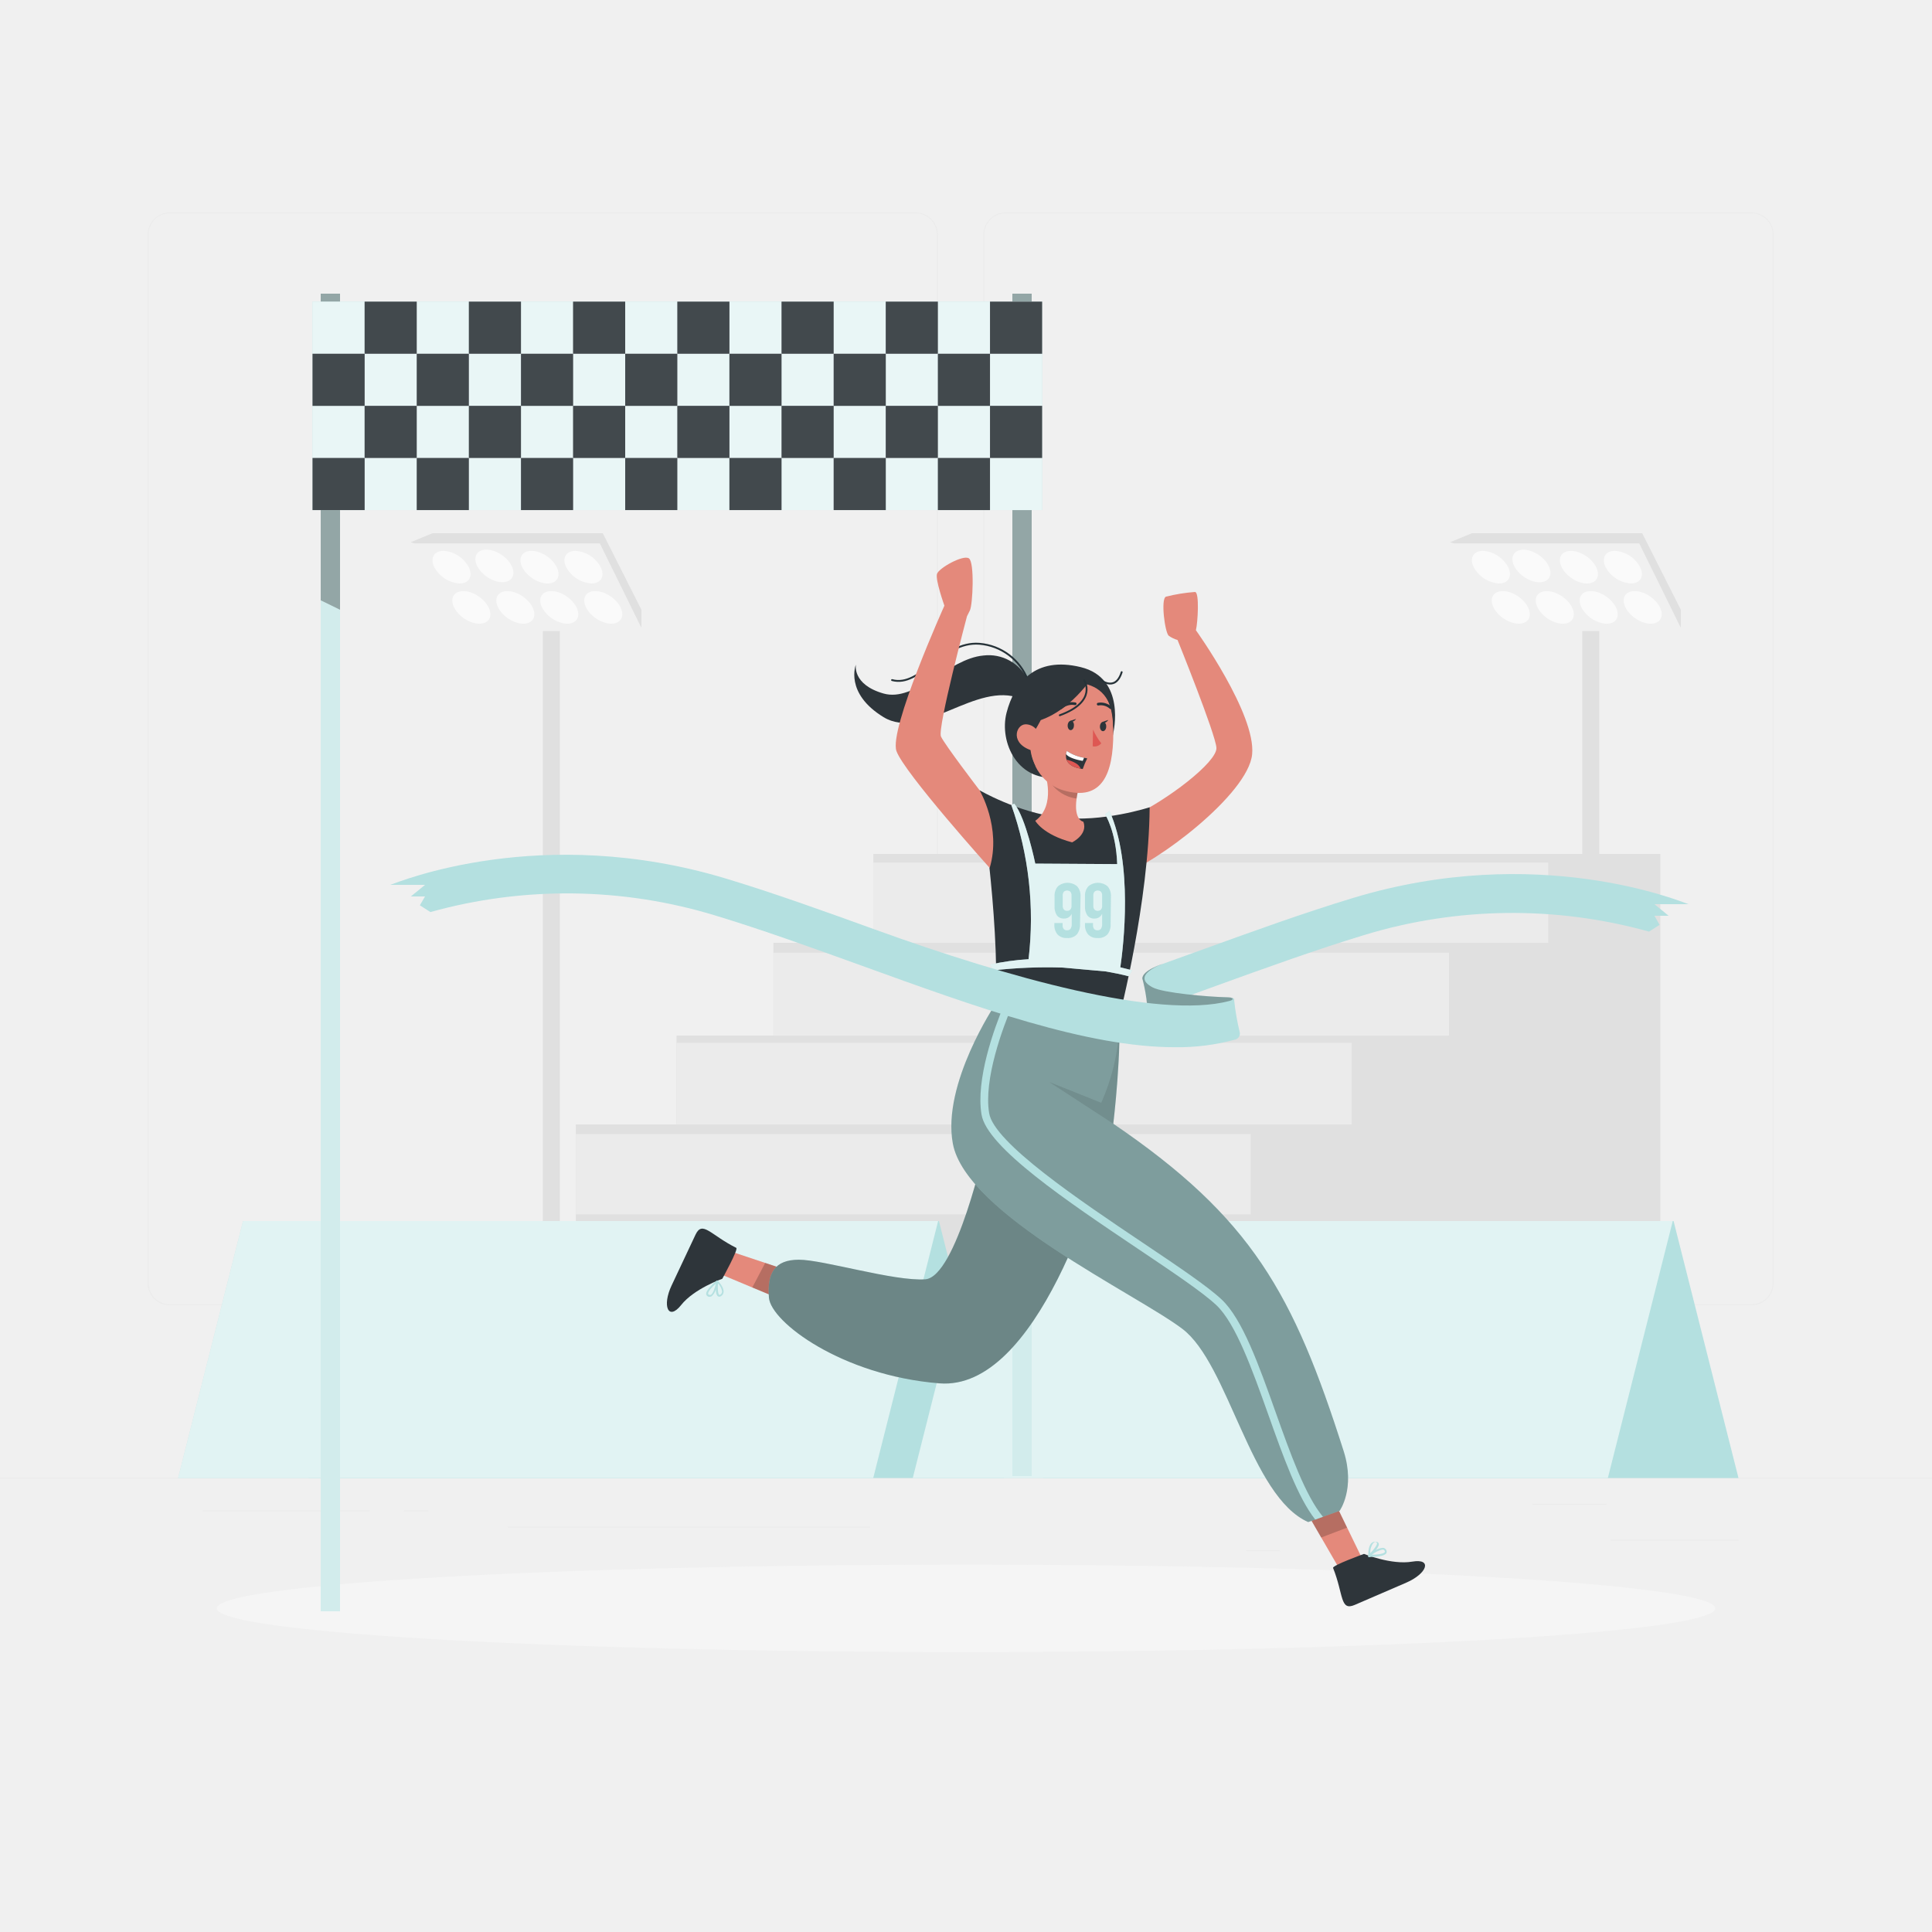
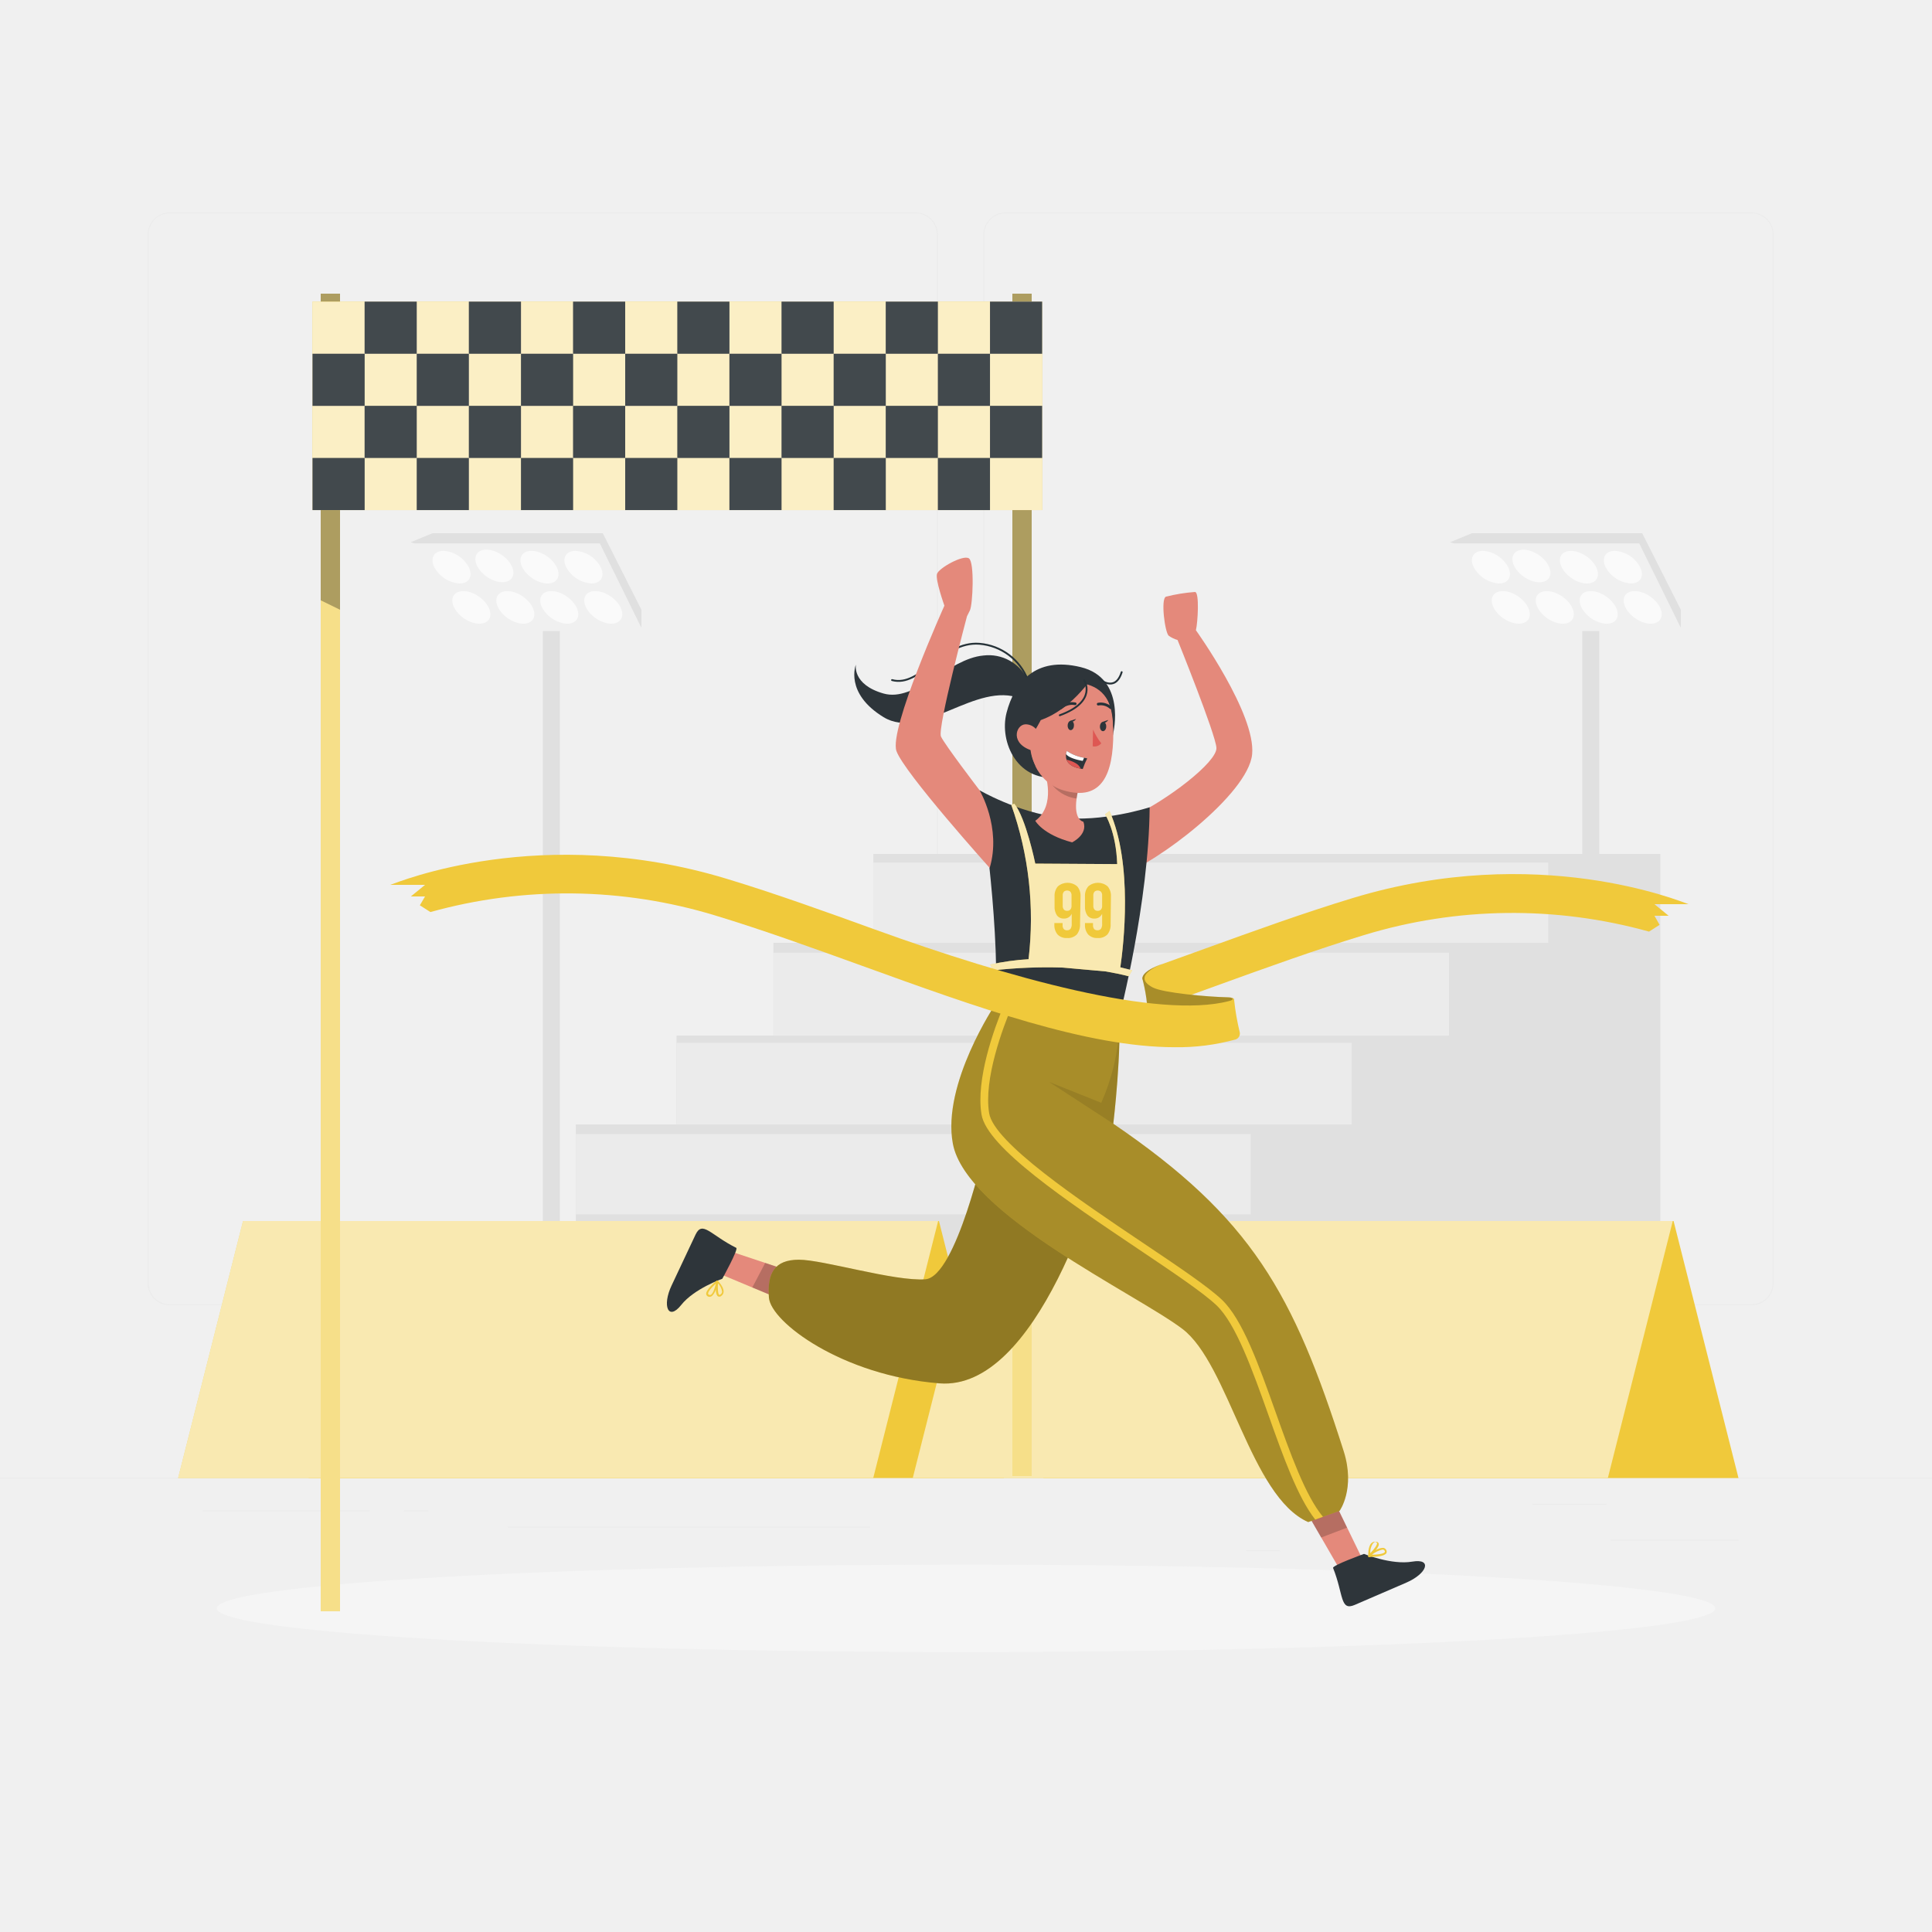
<svg xmlns="http://www.w3.org/2000/svg" viewBox="0 0 500 500">
  <g id="freepik--background-complete--inject-370">
    <rect y="382.4" width="500" height="0.25" style="fill:#ebebeb" />
    <rect x="416.78" y="398.49" width="33.12" height="0.25" style="fill:#ebebeb" />
    <rect x="322.53" y="401.21" width="8.69" height="0.25" style="fill:#ebebeb" />
    <rect x="396.59" y="389.21" width="19.19" height="0.25" style="fill:#ebebeb" />
    <rect x="52.46" y="390.89" width="43.19" height="0.25" style="fill:#ebebeb" />
    <rect x="104.56" y="390.89" width="6.33" height="0.25" style="fill:#ebebeb" />
    <rect x="131.47" y="395.11" width="93.68" height="0.25" style="fill:#ebebeb" />
    <path d="M237,337.8H43.91a5.71,5.71,0,0,1-5.7-5.71V60.66A5.71,5.71,0,0,1,43.91,55H237a5.71,5.71,0,0,1,5.71,5.71V332.09A5.71,5.71,0,0,1,237,337.8ZM43.91,55.2a5.46,5.46,0,0,0-5.45,5.46V332.09a5.46,5.46,0,0,0,5.45,5.46H237a5.47,5.47,0,0,0,5.46-5.46V60.66A5.47,5.47,0,0,0,237,55.2Z" style="fill:#ebebeb" />
    <path d="M453.31,337.8H260.21a5.72,5.72,0,0,1-5.71-5.71V60.66A5.72,5.72,0,0,1,260.21,55h193.1A5.71,5.71,0,0,1,459,60.66V332.09A5.71,5.71,0,0,1,453.31,337.8ZM260.21,55.2a5.47,5.47,0,0,0-5.46,5.46V332.09a5.47,5.47,0,0,0,5.46,5.46h193.1a5.47,5.47,0,0,0,5.46-5.46V60.66a5.47,5.47,0,0,0-5.46-5.46Z" style="fill:#ebebeb" />
    <polygon points="375.31 140.31 380.93 138 425 138 435 157.8 435 163 375.31 140.31" style="fill:#e0e0e0" />
    <rect x="409.49" y="155.36" width="4.4" height="164.31" style="fill:#e0e0e0" />
    <polygon points="435.41 163.32 386.74 163.32 375.57 140.64 424.24 140.64 435.41 163.32" style="fill:#f0f0f0" />
    <path d="M390.32,146.78c1.15,2.33.08,4.22-2.38,4.22a8.07,8.07,0,0,1-6.55-4.22c-1.14-2.33-.08-4.22,2.39-4.22A8,8,0,0,1,390.32,146.78Z" style="fill:#fafafa" />
    <ellipse cx="397.24" cy="146.78" rx="3.42" ry="5.51" transform="matrix(0.57, -0.82, 0.82, 0.57, 49.55, 388.55)" style="fill:#fafafa" />
    <ellipse cx="408.62" cy="146.78" rx="3.42" ry="5.51" transform="translate(54.41 397.88) rotate(-55.09)" style="fill:#fafafa" />
    <path d="M424.46,146.78c1.15,2.33.08,4.22-2.38,4.22a8.07,8.07,0,0,1-6.55-4.22c-1.14-2.33-.08-4.22,2.39-4.22A8,8,0,0,1,424.46,146.78Z" style="fill:#fafafa" />
    <ellipse cx="390.98" cy="157.18" rx="3.42" ry="5.51" transform="translate(38.34 387.86) rotate(-55.09)" style="fill:#fafafa" />
    <ellipse cx="402.36" cy="157.18" rx="3.42" ry="5.51" transform="translate(43.21 397.2) rotate(-55.09)" style="fill:#fafafa" />
    <ellipse cx="413.74" cy="157.18" rx="3.42" ry="5.51" transform="translate(48.07 406.53) rotate(-55.09)" style="fill:#fafafa" />
    <ellipse cx="425.12" cy="157.18" rx="3.42" ry="5.51" transform="translate(52.94 415.86) rotate(-55.09)" style="fill:#fafafa" />
    <polygon points="106.31 140.31 111.93 138 156 138 166 157.8 166 163 106.31 140.31" style="fill:#e0e0e0" />
    <rect x="140.49" y="155.36" width="4.4" height="164.31" style="fill:#e0e0e0" />
    <polygon points="166.41 163.32 117.74 163.32 106.57 140.64 155.24 140.64 166.41 163.32" style="fill:#f0f0f0" />
    <path d="M121.32,146.78c1.15,2.33.08,4.22-2.38,4.22a8.07,8.07,0,0,1-6.55-4.22c-1.14-2.33-.08-4.22,2.39-4.22A8,8,0,0,1,121.32,146.78Z" style="fill:#fafafa" />
    <ellipse cx="128.24" cy="146.78" rx="3.42" ry="5.51" transform="matrix(0.57, -0.82, 0.82, 0.57, -65.51, 167.95)" style="fill:#fafafa" />
    <ellipse cx="139.62" cy="146.78" rx="3.42" ry="5.51" transform="translate(-60.65 177.28) rotate(-55.09)" style="fill:#fafafa" />
    <path d="M155.46,146.78c1.15,2.33.08,4.22-2.38,4.22a8.07,8.07,0,0,1-6.55-4.22c-1.14-2.33-.08-4.22,2.39-4.22A8,8,0,0,1,155.46,146.78Z" style="fill:#fafafa" />
    <ellipse cx="121.98" cy="157.18" rx="3.42" ry="5.51" transform="translate(-76.72 167.27) rotate(-55.09)" style="fill:#fafafa" />
    <ellipse cx="133.36" cy="157.18" rx="3.42" ry="5.51" transform="translate(-71.85 176.6) rotate(-55.09)" style="fill:#fafafa" />
    <ellipse cx="144.74" cy="157.18" rx="3.42" ry="5.51" transform="translate(-66.99 185.93) rotate(-55.09)" style="fill:#fafafa" />
    <ellipse cx="156.12" cy="157.18" rx="3.42" ry="5.51" transform="translate(-62.12 195.26) rotate(-55.09)" style="fill:#fafafa" />
    <polygon points="429.69 221 226.02 221 226.02 244 200.17 244 200.17 268 175.09 268 175.09 291 149.02 291 149.02 367 429.69 367 429.69 221" style="fill:#e0e0e0" />
    <rect x="226.02" y="223.23" width="174.67" height="20.77" style="fill:#ebebeb" />
    <rect x="200.17" y="246.56" width="174.82" height="21.45" style="fill:#ebebeb" />
    <rect x="175.09" y="269.89" width="174.73" height="21.12" style="fill:#ebebeb" />
    <rect x="149.02" y="293.5" width="174.67" height="20.77" style="fill:#ebebeb" />
  </g>
  <g id="freepik--Shadow--inject-370">
    <ellipse id="freepik--path--inject-370" cx="250" cy="416.24" rx="193.89" ry="11.32" style="fill:#f5f5f5" />
  </g>
  <g id="freepik--Banner--inject-370">
-     <polygon points="259.8 382.52 79.91 382.52 63.12 316 243 316 259.8 382.52" style="fill:#B4E0E0" />
-     <polygon points="242.79 316 62.9 316 46.1 382.52 225.99 382.52 242.79 316" style="fill:#B4E0E0" />
+     <polygon points="259.8 382.52 79.91 382.52 63.12 316 243 316 259.8 382.52" style="fill:#F0C93B" />
+     <polygon points="242.79 316 62.9 316 46.1 382.52 225.99 382.52 242.79 316" style="fill:#F0C93B" />
    <polygon points="242.79 316 62.9 316 46.1 382.52 225.99 382.52 242.79 316" style="fill:#fff;opacity:0.6;isolation:isolate" />
-     <polygon points="449.92 382.52 270.03 382.52 253.24 316 433.12 316 449.92 382.52" style="fill:#B4E0E0" />
-     <polygon points="432.91 316 253.02 316 236.22 382.52 416.11 382.52 432.91 316" style="fill:#B4E0E0" />
+     <polygon points="449.92 382.52 270.03 382.52 253.24 316 433.12 316 449.92 382.52" style="fill:#F0C93B" />
+     <polygon points="432.91 316 253.02 316 236.22 382.52 416.11 382.52 432.91 316" style="fill:#F0C93B" />
    <polygon points="432.91 316 253.02 316 236.22 382.52 416.11 382.52 432.91 316" style="fill:#fff;opacity:0.6;isolation:isolate" />
  </g>
  <g id="freepik--Finish--inject-370">
-     <rect x="262" y="76" width="5" height="306" style="fill:#B4E0E0" />
+     <rect x="262" y="76" width="5" height="306" style="fill:#F0C93B" />
    <rect x="262" y="76" width="5" height="306" style="fill:#fff;opacity:0.4;isolation:isolate" />
    <polygon points="267 76 267 247.75 262 245.31 262 76 267 76" style="opacity:0.3;isolation:isolate" />
-     <rect x="83" y="76" width="5" height="341" style="fill:#B4E0E0" />
+     <rect x="83" y="76" width="5" height="341" style="fill:#F0C93B" />
    <rect x="83" y="76" width="5" height="341" style="fill:#fff;opacity:0.4;isolation:isolate" />
    <polygon points="83 76 88 76 88 157.8 83 155.36 83 76" style="opacity:0.3;isolation:isolate" />
-     <rect x="80.88" y="78.06" width="188.82" height="53.95" style="fill:#B4E0E0" />
+     <rect x="80.88" y="78.06" width="188.82" height="53.95" style="fill:#F0C93B" />
    <rect x="80.88" y="78.06" width="188.82" height="53.95" style="fill:#fff;opacity:0.7;isolation:isolate" />
    <rect x="80.88" y="118.52" width="13.49" height="13.49" style="fill:#2e353a" />
    <rect x="80.88" y="91.55" width="13.49" height="13.49" style="fill:#2e353a" />
    <rect x="94.36" y="105.03" width="13.49" height="13.49" style="fill:#2e353a" />
    <rect x="107.85" y="118.52" width="13.49" height="13.49" style="fill:#2e353a" />
    <rect x="94.36" y="78.06" width="13.49" height="13.49" style="fill:#2e353a" />
    <rect x="107.85" y="91.55" width="13.49" height="13.49" style="fill:#2e353a" />
    <rect x="121.34" y="105.03" width="13.49" height="13.49" style="fill:#2e353a" />
    <rect x="134.83" y="118.52" width="13.49" height="13.49" style="fill:#2e353a" />
    <rect x="121.34" y="78.06" width="13.49" height="13.49" style="fill:#2e353a" />
    <rect x="134.83" y="91.55" width="13.49" height="13.49" style="fill:#2e353a" />
    <rect x="148.31" y="105.03" width="13.49" height="13.49" style="fill:#2e353a" />
    <rect x="161.8" y="118.52" width="13.49" height="13.49" style="fill:#2e353a" />
    <rect x="148.31" y="78.06" width="13.49" height="13.49" style="fill:#2e353a" />
    <rect x="161.8" y="91.55" width="13.49" height="13.49" style="fill:#2e353a" />
    <rect x="175.29" y="105.03" width="13.49" height="13.49" style="fill:#2e353a" />
    <rect x="188.77" y="118.52" width="13.49" height="13.49" style="fill:#2e353a" />
    <rect x="175.29" y="78.06" width="13.49" height="13.49" style="fill:#2e353a" />
    <rect x="188.77" y="91.55" width="13.49" height="13.49" style="fill:#2e353a" />
    <rect x="202.26" y="105.03" width="13.49" height="13.49" style="fill:#2e353a" />
    <rect x="215.75" y="118.52" width="13.49" height="13.49" style="fill:#2e353a" />
    <rect x="202.26" y="78.06" width="13.49" height="13.49" style="fill:#2e353a" />
    <rect x="215.75" y="91.55" width="13.49" height="13.49" style="fill:#2e353a" />
    <rect x="229.23" y="105.03" width="13.49" height="13.49" style="fill:#2e353a" />
    <rect x="242.72" y="118.52" width="13.49" height="13.49" style="fill:#2e353a" />
    <rect x="229.23" y="78.06" width="13.49" height="13.49" style="fill:#2e353a" />
    <rect x="242.72" y="91.55" width="13.49" height="13.49" style="fill:#2e353a" />
    <rect x="256.21" y="105.03" width="13.49" height="13.49" style="fill:#2e353a" />
    <rect x="256.21" y="78.06" width="13.49" height="13.49" style="fill:#2e353a" />
    <g style="opacity:0.1;isolation:isolate">
      <rect x="80.88" y="118.52" width="13.49" height="13.49" style="fill:#fff" />
      <rect x="80.88" y="91.55" width="13.49" height="13.49" style="fill:#fff" />
      <rect x="94.36" y="105.03" width="13.49" height="13.49" style="fill:#fff" />
      <rect x="107.85" y="118.52" width="13.49" height="13.49" style="fill:#fff" />
      <rect x="94.36" y="78.06" width="13.49" height="13.49" style="fill:#fff" />
      <rect x="107.85" y="91.55" width="13.49" height="13.49" style="fill:#fff" />
      <rect x="121.34" y="105.03" width="13.49" height="13.49" style="fill:#fff" />
      <rect x="134.83" y="118.52" width="13.49" height="13.49" style="fill:#fff" />
      <rect x="121.34" y="78.06" width="13.49" height="13.49" style="fill:#fff" />
      <rect x="134.83" y="91.55" width="13.49" height="13.49" style="fill:#fff" />
      <rect x="148.31" y="105.03" width="13.49" height="13.49" style="fill:#fff" />
      <rect x="161.8" y="118.52" width="13.49" height="13.49" style="fill:#fff" />
      <rect x="148.31" y="78.06" width="13.49" height="13.49" style="fill:#fff" />
      <rect x="161.8" y="91.55" width="13.49" height="13.49" style="fill:#fff" />
      <rect x="175.29" y="105.03" width="13.49" height="13.49" style="fill:#fff" />
      <rect x="188.77" y="118.52" width="13.49" height="13.49" style="fill:#fff" />
      <rect x="175.29" y="78.06" width="13.49" height="13.49" style="fill:#fff" />
      <rect x="188.77" y="91.55" width="13.49" height="13.49" style="fill:#fff" />
      <rect x="202.26" y="105.03" width="13.49" height="13.49" style="fill:#fff" />
      <rect x="215.75" y="118.52" width="13.49" height="13.49" style="fill:#fff" />
      <rect x="202.26" y="78.06" width="13.49" height="13.49" style="fill:#fff" />
      <rect x="215.75" y="91.55" width="13.49" height="13.49" style="fill:#fff" />
      <rect x="229.23" y="105.03" width="13.49" height="13.49" style="fill:#fff" />
      <rect x="242.72" y="118.52" width="13.49" height="13.49" style="fill:#fff" />
      <rect x="229.23" y="78.06" width="13.49" height="13.49" style="fill:#fff" />
      <rect x="242.72" y="91.55" width="13.49" height="13.49" style="fill:#fff" />
      <rect x="256.21" y="105.03" width="13.49" height="13.49" style="fill:#fff" />
      <rect x="256.21" y="78.06" width="13.49" height="13.49" style="fill:#fff" />
    </g>
  </g>
  <g id="freepik--Character--inject-370">
    <path d="M266,176a11.19,11.19,0,0,0-11.52-6.35c-9,.83-17.67,12.16-25.83,9.83S221.5,172,221.5,172s-3,7.39,7.17,13.6,24-9.46,35.48-4.8Z" style="fill:#2e353a" />
    <path d="M266,176a14.65,14.65,0,0,0-12.52-9.39c-9.62-.75-15.25,11.41-22.62,9.39" style="fill:none;stroke:#263238;stroke-linecap:round;stroke-linejoin:round;stroke-width:0.48px" />
    <path d="M288.12,189.65s3.42-14.12-8.43-17-17.19,4.1-19.19,11.79,3,18.4,13.77,16.63S287.69,193,288.12,189.65Z" style="fill:#2e353a" />
    <path d="M292.51,211.59c9.74-4.53,22.54-14.45,22.3-18.06s-10.06-27.9-10.06-27.9a7.65,7.65,0,0,1-2.26-1.08c-1-.72-2.17-9.66-.72-10.14a44.09,44.09,0,0,1,7.49-1.21c1.2,0,.72,8,.24,9.9,0,0,15.58,21.72,14.55,32.12s-25.18,28.47-33.63,31S292.51,211.59,292.51,211.59Z" style="fill:#e4897b" />
    <polygon points="186.81 329.9 189.57 324.02 198.2 326.9 206.12 329.56 203.98 337.07 194.88 333.28 186.81 329.9" style="fill:#e4897b" />
    <path d="M190.54,322.94c.64.32-3.61,8-3.61,8s-7.29,2.56-10.64,6.79-5,.23-2.46-5.09L180,319.53C181.79,315.75,183.89,319.63,190.54,322.94Z" style="fill:#2e353a" />
-     <path d="M183.72,335.61a.55.55,0,0,1-.18,0,.84.84,0,0,1-.76-.59c-.28-1.1,2.2-3.2,2.7-3.61a.19.19,0,0,1,.1-.05h0s0,0,0,0h0a.34.34,0,0,1,.14.05h0l0,0h0c.07.07,1.61,1.61,1.55,2.9a1.37,1.37,0,0,1-.51,1,.8.8,0,0,1-.92.2c-.4-.22-.56-1-.6-1.79a3.62,3.62,0,0,1-1,1.69A1,1,0,0,1,183.72,335.61Zm1.55-3.43c-1.05.94-2.17,2.19-2,2.71,0,0,.05.18.4.25a.5.5,0,0,0,.38-.1C184.61,334.62,185.05,333.16,185.27,332.18Zm.54-.07c-.11,1.39,0,2.82.33,3,.1.06.29-.08.39-.16a.9.9,0,0,0,.35-.68A3.92,3.92,0,0,0,185.81,332.11Z" style="fill:#B4E0E0" />
+     <path d="M183.72,335.61a.55.55,0,0,1-.18,0,.84.84,0,0,1-.76-.59c-.28-1.1,2.2-3.2,2.7-3.61a.19.19,0,0,1,.1-.05h0s0,0,0,0h0a.34.34,0,0,1,.14.05h0l0,0h0c.07.07,1.61,1.61,1.55,2.9a1.37,1.37,0,0,1-.51,1,.8.8,0,0,1-.92.2c-.4-.22-.56-1-.6-1.79a3.62,3.62,0,0,1-1,1.69A1,1,0,0,1,183.72,335.61Zm1.55-3.43c-1.05.94-2.17,2.19-2,2.71,0,0,.05.18.4.25a.5.5,0,0,0,.38-.1C184.61,334.62,185.05,333.16,185.27,332.18Zm.54-.07c-.11,1.39,0,2.82.33,3,.1.06.29-.08.39-.16a.9.9,0,0,0,.35-.68A3.92,3.92,0,0,0,185.81,332.11Z" style="fill:#F0C93B" />
    <polygon points="194.7 333.19 198.04 326.83 206.04 329.52 203.94 337.05 194.7 333.19" style="opacity:0.2;isolation:isolate" />
-     <path d="M288.12,290.82c-3.62,15.68-19.81,69.19-45,67.19S199.5,342.15,199,335.83s1.44-9.8,7.72-9.82,24.71,5.64,32.74,5.07S255,296.41,255,296.41Z" style="fill:#B4E0E0" />
+     <path d="M288.12,290.82c-3.62,15.68-19.81,69.19-45,67.19S199.5,342.15,199,335.83s1.44-9.8,7.72-9.82,24.71,5.64,32.74,5.07S255,296.41,255,296.41Z" style="fill:#F0C93B" />
    <path d="M288.12,290.82c-3.62,15.68-19.81,69.19-45,67.19S199.5,342.15,199,335.83s1.44-9.8,7.72-9.82,24.71,5.64,32.74,5.07S255,296.41,255,296.41Z" style="opacity:0.4;isolation:isolate" />
    <polygon points="352.37 403.04 346.4 405.62 341.84 397.74 337.66 390.51 344.24 386.3 348.54 395.16 352.37 403.04" style="fill:#e4897b" />
    <path d="M345,405.79c-.27-.66,8-3.64,8-3.64s7.15,2.91,12.47,2,3.87,3.11-1.53,5.44l-13.34,5.76C346.76,417,347.75,412.67,345,405.79Z" style="fill:#2e353a" />
-     <path d="M355,402.91a5.6,5.6,0,0,0-.61.09h-.13a.68.68,0,0,1-.21-.11v-.08a.08.08,0,0,0,0-.06s0,0,0-.06h0s.05-.06.05-.09h0c0-.09-.11-2.27.79-3.2a1.33,1.33,0,0,1,1.07-.42q.68,0,.84.45c.16.43-.23,1.1-.74,1.74a3.68,3.68,0,0,1,1.9-.59,1,1,0,0,1,.67.36.93.93,0,0,1,.18,1C358.33,402.75,356.12,402.91,355,402.91Zm2.8-1.88a6.36,6.36,0,0,0-2.73,1.32c1.41,0,3.08-.21,3.33-.68,0,0,.08-.17-.13-.45a.47.47,0,0,0-.36-.18Zm-1.87-2c-.27,0-.49.31-.67.5a4.1,4.1,0,0,0-.63,2.44c1-1,1.88-2.26,1.74-2.63a.6.6,0,0,0-.4-.31Z" style="fill:#B4E0E0" />
+     <path d="M355,402.91a5.6,5.6,0,0,0-.61.09h-.13a.68.68,0,0,1-.21-.11v-.08a.08.08,0,0,0,0-.06s0,0,0-.06h0s.05-.06.05-.09h0c0-.09-.11-2.27.79-3.2a1.33,1.33,0,0,1,1.07-.42q.68,0,.84.45c.16.43-.23,1.1-.74,1.74a3.68,3.68,0,0,1,1.9-.59,1,1,0,0,1,.67.36.93.93,0,0,1,.18,1C358.33,402.75,356.12,402.91,355,402.91Zm2.8-1.88a6.36,6.36,0,0,0-2.73,1.32c1.41,0,3.08-.21,3.33-.68,0,0,.08-.17-.13-.45a.47.47,0,0,0-.36-.18Zm-1.87-2c-.27,0-.49.31-.67.5a4.1,4.1,0,0,0-.63,2.44c1-1,1.88-2.26,1.74-2.63a.6.6,0,0,0-.4-.31Z" style="fill:#F0C93B" />
    <polygon points="348.62 395.35 341.91 397.91 337.69 390.59 344.26 386.34 348.62 395.35" style="opacity:0.2;isolation:isolate" />
-     <path d="M257.71,259.72s-14,20.78-11.11,36.26C250,314.25,294,334.82,306,343.91s17.62,43.42,32.56,50l8.13-2.91s4.14-5.72,1.05-15.45c-13-40.8-23.74-60.3-59.62-84.73,0,0,2.36-19.78,1.37-29.8Z" style="fill:#B4E0E0" />
+     <path d="M257.71,259.72s-14,20.78-11.11,36.26C250,314.25,294,334.82,306,343.91s17.62,43.42,32.56,50l8.13-2.91s4.14-5.72,1.05-15.45c-13-40.8-23.74-60.3-59.62-84.73,0,0,2.36-19.78,1.37-29.8Z" style="fill:#F0C93B" />
    <path d="M257.71,259.72s-14,20.78-11.11,36.26C250,314.25,294,334.82,306,343.91s17.62,43.42,32.56,50l8.13-2.91s4.14-5.72,1.05-15.45c-13-40.8-23.74-60.3-59.62-84.73,0,0,2.36-19.78,1.37-29.8Z" style="opacity:0.3;isolation:isolate" />
-     <path d="M342.38,392.54l-2,.72c-4.54-5.78-8.25-16.2-12.14-27.14-4.13-11.59-8.4-23.57-13.43-28.33-3.5-3.31-11.26-8.52-20.25-14.56-18.35-12.33-39.16-26.3-40.55-34.82-1.47-9.06,3.16-22,5.93-28.6l2.14.09c-2.63,6.23-7.53,19.41-6.09,28.19,1.25,7.66,23.46,22.59,39.68,33.48,9.07,6.09,16.89,11.34,20.52,14.77,5.37,5.09,9.53,16.75,13.93,29.11C333.92,376.12,337.84,387.13,342.38,392.54Z" style="fill:#B4E0E0" />
+     <path d="M342.38,392.54l-2,.72c-4.54-5.78-8.25-16.2-12.14-27.14-4.13-11.59-8.4-23.57-13.43-28.33-3.5-3.31-11.26-8.52-20.25-14.56-18.35-12.33-39.16-26.3-40.55-34.82-1.47-9.06,3.16-22,5.93-28.6l2.14.09c-2.63,6.23-7.53,19.41-6.09,28.19,1.25,7.66,23.46,22.59,39.68,33.48,9.07,6.09,16.89,11.34,20.52,14.77,5.37,5.09,9.53,16.75,13.93,29.11C333.92,376.12,337.84,387.13,342.38,392.54Z" style="fill:#F0C93B" />
    <path d="M288.12,290.82S280.75,286,271.5,280L285,285.41a55.44,55.44,0,0,0,4.71-19.48A236.85,236.85,0,0,1,288.12,290.82Z" style="opacity:0.1;isolation:isolate" />
    <path d="M257.71,259.72l32,3.28s7.63-29.4,7.82-54.08c0,0-12.26,4-23.28,2.66s-20.77-7.08-20.77-7.08S258.67,236.69,257.71,259.72Z" style="fill:#2e353a" />
    <path d="M277.46,218c-7.62-2-9.53-5.58-9.53-5.58,5.51-4,2.45-12.57,2.45-12.57l9.11,2.93a26.07,26.07,0,0,0-.87,3.88c-.79,5.65,1.76,6,1.76,6C281.62,216,277.46,218,277.46,218Z" style="fill:#e4897b" />
    <path d="M279.49,202.78a26.07,26.07,0,0,0-.87,3.88c-6.3-.81-8.24-6.81-8.24-6.81Z" style="opacity:0.2;isolation:isolate" />
    <path d="M277.66,176.05c8.16.59,10.47,5.15,10.46,13.6,0,10.57-2.88,17.87-12.93,14.89C261.55,200.48,264.1,175.07,277.66,176.05Z" style="fill:#e4897b" />
    <path d="M282.88,188.82a16.91,16.91,0,0,0,2.13,3.55,2.26,2.26,0,0,1-2.22.77Z" style="fill:#de5753" />
    <path d="M277.93,187.79c0,.67-.42,1.19-.87,1.17s-.78-.58-.75-1.25.42-1.2.87-1.18S278,187.11,277.93,187.79Z" style="fill:#2e353a" />
    <path d="M277,186.55l1.49-.5S277.69,187.25,277,186.55Z" style="fill:#2e353a" />
    <path d="M286.29,188.05c0,.68-.43,1.2-.87,1.18s-.79-.58-.76-1.25.43-1.2.87-1.18S286.32,187.38,286.29,188.05Z" style="fill:#2e353a" />
    <path d="M285.35,186.82l1.48-.5S286.05,187.51,285.35,186.82Z" style="fill:#2e353a" />
    <path d="M278.26,182.14a4.27,4.27,0,0,0-3.63,1" style="fill:none;stroke:#263238;stroke-linecap:round;stroke-linejoin:round;stroke-width:0.696px" />
    <path d="M284.21,182.23a3.84,3.84,0,0,1,3.21.9" style="fill:none;stroke:#263238;stroke-linecap:round;stroke-linejoin:round;stroke-width:0.696px" />
    <path d="M281.37,196.27a19.93,19.93,0,0,0-1.16,2.76,4.34,4.34,0,0,1-.52-.09c-2.36-.41-3.32-1.38-3.67-2.33a3.25,3.25,0,0,1-.13-1.45,2.92,2.92,0,0,1,.21-.81,11.4,11.4,0,0,0,4.46,1.76C281.05,196.22,281.37,196.27,281.37,196.27Z" style="fill:#2e353a" />
    <path d="M280.56,196.11l-.36.81c-2.22-.39-3.73-1-4.31-1.76a2.92,2.92,0,0,1,.21-.81A11.4,11.4,0,0,0,280.56,196.11Z" style="fill:#fff" />
    <path d="M279.69,198.94c-2.36-.41-3.32-1.38-3.67-2.33a7.62,7.62,0,0,1,2.53,1A2.85,2.85,0,0,1,279.69,198.94Z" style="fill:#de5753" />
    <path d="M267.74,189.16s4.3-6.43,4.1-11.65c0,0,16.65-5.44,16.26,11,0,0,2.64-14.47-11.37-15.81s-15.43,19.2-8.63,25.84C268.1,198.58,265.08,193.18,267.74,189.16Z" style="fill:#2e353a" />
    <path d="M269,191a3.59,3.59,0,0,0-3.62-3.55c-2.55.09-4.13,5.2,2.07,6.9C268.29,194.57,268.87,193.73,269,191Z" style="fill:#e4897b" />
    <path d="M253.5,204.5s5.74,9.65,2.63,20.12c0,0-22.13-24.63-24.13-30.25s12.41-37.62,12.41-37.62S242,150,242.5,148.5s6.75-5,8.25-4,1,12,.25,13.5l-.75,1.5s-7.7,29-6.73,31.11S253.5,204.5,253.5,204.5Z" style="fill:#e4897b" />
    <path d="M282.13,176s-8.76,13.12-20.39,11c0,0-.57-9.94,7.21-12.12A17.63,17.63,0,0,1,282.13,176Z" style="fill:#2e353a" />
    <path d="M280.56,176s3.65,5.48-6.29,9.11" style="fill:none;stroke:#263238;stroke-linecap:round;stroke-linejoin:round;stroke-width:0.48px" />
    <path d="M284.37,175.61s4.19,3.84,5.92-1.66" style="fill:none;stroke:#263238;stroke-linecap:round;stroke-linejoin:round;stroke-width:0.48px" />
-     <path d="M292.09,252.66l.91-1.53s-1.12-.34-3.06-.79c.82-5.59,3.33-26.74-2.8-40.46l-1.14.87s2.84,4.35,3.13,12.88l-21.2-.13s-2.43-11.87-5.44-15.52l-.76.35a88.34,88.34,0,0,1,4.46,39.91,62,62,0,0,0-9.94,1.39l.81,1.5a123.63,123.63,0,0,1,18-.72l11.14,1C288.17,251.75,290.16,252.15,292.09,252.66Z" style="fill:#B4E0E0" />
+     <path d="M292.09,252.66l.91-1.53s-1.12-.34-3.06-.79c.82-5.59,3.33-26.74-2.8-40.46l-1.14.87s2.84,4.35,3.13,12.88l-21.2-.13s-2.43-11.87-5.44-15.52l-.76.35a88.34,88.34,0,0,1,4.46,39.91,62,62,0,0,0-9.94,1.39l.81,1.5a123.63,123.63,0,0,1,18-.72l11.14,1C288.17,251.75,290.16,252.15,292.09,252.66Z" style="fill:#F0C93B" />
    <path d="M292.09,252.66l.91-1.53s-1.12-.34-3.06-.79c.82-5.59,3.33-26.74-2.8-40.46l-1.14.87s2.84,4.35,3.13,12.88l-21.2-.13s-2.43-11.87-5.44-15.52l-.76.35a88.34,88.34,0,0,1,4.46,39.91,62,62,0,0,0-9.94,1.39l.81,1.5a123.63,123.63,0,0,1,18-.72l11.14,1C288.17,251.75,290.16,252.15,292.09,252.66Z" style="fill:#fff;opacity:0.6;isolation:isolate" />
-     <path d="M279.51,239.12a4,4,0,0,1-.82,2.71,3.21,3.21,0,0,1-2.54.93,3.13,3.13,0,0,1-2.45-.91,3.73,3.73,0,0,1-.83-2.61v-.36H275v.5a1.46,1.46,0,0,0,.31,1.07,1.11,1.11,0,0,0,.83.31,1.13,1.13,0,0,0,.9-.36,2.12,2.12,0,0,0,.32-1.36v-2.56a2.07,2.07,0,0,1-2,1.24,2.13,2.13,0,0,1-1.83-.82,3.91,3.91,0,0,1-.61-2.38V232a3.68,3.68,0,0,1,.86-2.61,3.83,3.83,0,0,1,5,0,3.68,3.68,0,0,1,.86,2.61Zm-3.34-3.4a1.11,1.11,0,0,0,.83-.31,1.46,1.46,0,0,0,.31-1.07v-2.52a1.44,1.44,0,0,0-.31-1.06,1.3,1.3,0,0,0-1.66,0,1.44,1.44,0,0,0-.31,1.06v2.52a1.46,1.46,0,0,0,.31,1.07A1.11,1.11,0,0,0,276.17,235.72Z" style="fill:#B4E0E0" />
-     <path d="M287.43,239.12a4,4,0,0,1-.82,2.71,3.21,3.21,0,0,1-2.54.93,3.13,3.13,0,0,1-2.45-.91,3.73,3.73,0,0,1-.83-2.61v-.36h2.08v.5a1.46,1.46,0,0,0,.31,1.07,1.11,1.11,0,0,0,.83.31,1.13,1.13,0,0,0,.9-.36,2.12,2.12,0,0,0,.32-1.36v-2.56a2.07,2.07,0,0,1-2,1.24,2.13,2.13,0,0,1-1.83-.82,3.91,3.91,0,0,1-.61-2.38V232a3.68,3.68,0,0,1,.86-2.61,3.83,3.83,0,0,1,5,0,3.68,3.68,0,0,1,.86,2.61Zm-3.34-3.4a1.11,1.11,0,0,0,.83-.31,1.46,1.46,0,0,0,.31-1.07v-2.52a1.44,1.44,0,0,0-.31-1.06,1.3,1.3,0,0,0-1.66,0,1.44,1.44,0,0,0-.31,1.06v2.52a1.46,1.46,0,0,0,.31,1.07A1.11,1.11,0,0,0,284.09,235.72Z" style="fill:#B4E0E0" />
+     <path d="M279.51,239.12a4,4,0,0,1-.82,2.71,3.21,3.21,0,0,1-2.54.93,3.13,3.13,0,0,1-2.45-.91,3.73,3.73,0,0,1-.83-2.61v-.36H275v.5a1.46,1.46,0,0,0,.31,1.07,1.11,1.11,0,0,0,.83.31,1.13,1.13,0,0,0,.9-.36,2.12,2.12,0,0,0,.32-1.36v-2.56a2.07,2.07,0,0,1-2,1.24,2.13,2.13,0,0,1-1.83-.82,3.91,3.91,0,0,1-.61-2.38V232a3.68,3.68,0,0,1,.86-2.61,3.83,3.83,0,0,1,5,0,3.68,3.68,0,0,1,.86,2.61Zm-3.34-3.4a1.11,1.11,0,0,0,.83-.31,1.46,1.46,0,0,0,.31-1.07v-2.52a1.44,1.44,0,0,0-.31-1.06,1.3,1.3,0,0,0-1.66,0,1.44,1.44,0,0,0-.31,1.06v2.52a1.46,1.46,0,0,0,.31,1.07A1.11,1.11,0,0,0,276.17,235.72Z" style="fill:#F0C93B" />
+     <path d="M287.43,239.12a4,4,0,0,1-.82,2.71,3.21,3.21,0,0,1-2.54.93,3.13,3.13,0,0,1-2.45-.91,3.73,3.73,0,0,1-.83-2.61v-.36h2.08v.5a1.46,1.46,0,0,0,.31,1.07,1.11,1.11,0,0,0,.83.31,1.13,1.13,0,0,0,.9-.36,2.12,2.12,0,0,0,.32-1.36v-2.56a2.07,2.07,0,0,1-2,1.24,2.13,2.13,0,0,1-1.83-.82,3.91,3.91,0,0,1-.61-2.38V232a3.68,3.68,0,0,1,.86-2.61,3.83,3.83,0,0,1,5,0,3.68,3.68,0,0,1,.86,2.61Zm-3.34-3.4a1.11,1.11,0,0,0,.83-.31,1.46,1.46,0,0,0,.31-1.07v-2.52a1.44,1.44,0,0,0-.31-1.06,1.3,1.3,0,0,0-1.66,0,1.44,1.44,0,0,0-.31,1.06v2.52a1.46,1.46,0,0,0,.31,1.07A1.11,1.11,0,0,0,284.09,235.72Z" style="fill:#F0C93B" />
  </g>
  <g id="freepik--Ribbon--inject-370">
-     <path d="M437,234c-2-.66-39-16.11-86.9-1.59-12.45,3.77-25.65,8.54-38.41,13.16l-10.38,3.74c-1.94.69-5.37,2-5.66,4l3.14,7.54c6.44-2.24,9.69-3.46,16.3-5.85,12.64-4.57,25.72-9.3,37.92-13a131.67,131.67,0,0,1,73.76-.9l2.73-1.75L428.17,237h3.67l-3.67-3H437Z" style="fill:#B4E0E0" />
-     <path d="M296.83,263s16.92.78,22.34,3.83l.16-8.2s-.08-.5-1.61-.53c-5.22-.11-16.67-1.13-19.37-2.54-6.14-3.19,2.8-6.2,2.8-6.2s-5.65,1.77-5.5,3.91C295.65,253.27,297.33,259.42,296.83,263Z" style="fill:#B4E0E0" />
+     <path d="M437,234c-2-.66-39-16.11-86.9-1.59-12.45,3.77-25.65,8.54-38.41,13.16l-10.38,3.74c-1.94.69-5.37,2-5.66,4l3.14,7.54c6.44-2.24,9.69-3.46,16.3-5.85,12.64-4.57,25.72-9.3,37.92-13a131.67,131.67,0,0,1,73.76-.9l2.73-1.75L428.17,237h3.67l-3.67-3H437Z" style="fill:#F0C93B" />
+     <path d="M296.83,263s16.92.78,22.34,3.83l.16-8.2s-.08-.5-1.61-.53c-5.22-.11-16.67-1.13-19.37-2.54-6.14-3.19,2.8-6.2,2.8-6.2s-5.65,1.77-5.5,3.91C295.65,253.27,297.33,259.42,296.83,263Z" style="fill:#F0C93B" />
    <path d="M296.83,263s16.92.78,22.34,3.83l.16-8.2s-.08-.5-1.61-.53c-5.22-.11-16.67-1.13-19.37-2.54-6.14-3.19,2.8-6.2,2.8-6.2s-5.65,1.77-5.5,3.91C295.65,253.27,297.33,259.42,296.83,263Z" style="opacity:0.3;isolation:isolate" />
-     <path d="M320.84,267.13a1.6,1.6,0,0,1-1.1,1.89,56.25,56.25,0,0,1-15.67,2c-22.72,0-51.21-10.3-81-21.08-12.64-4.57-25.72-9.3-37.92-13a131.67,131.67,0,0,0-73.76-.9l-2.73-1.75L110,232h-3.67l3.67-3h-9c2-.66,39.07-16.11,87-1.59,12.46,3.77,25.7,8.54,38.46,13.16,34.6,12.52,73.25,23.26,91.6,18.51,1.17-.3,1.06-.62.76-.79a1.5,1.5,0,0,0-.48-.14c.88.05,1,.4,1.06.72A63,63,0,0,0,320.84,267.13Z" style="fill:#B4E0E0" />
+     <path d="M320.84,267.13a1.6,1.6,0,0,1-1.1,1.89,56.25,56.25,0,0,1-15.67,2c-22.72,0-51.21-10.3-81-21.08-12.64-4.57-25.72-9.3-37.92-13a131.67,131.67,0,0,0-73.76-.9l-2.73-1.75L110,232h-3.67l3.67-3h-9c2-.66,39.07-16.11,87-1.59,12.46,3.77,25.7,8.54,38.46,13.16,34.6,12.52,73.25,23.26,91.6,18.51,1.17-.3,1.06-.62.76-.79a1.5,1.5,0,0,0-.48-.14c.88.05,1,.4,1.06.72A63,63,0,0,0,320.84,267.13Z" style="fill:#F0C93B" />
  </g>
</svg>
